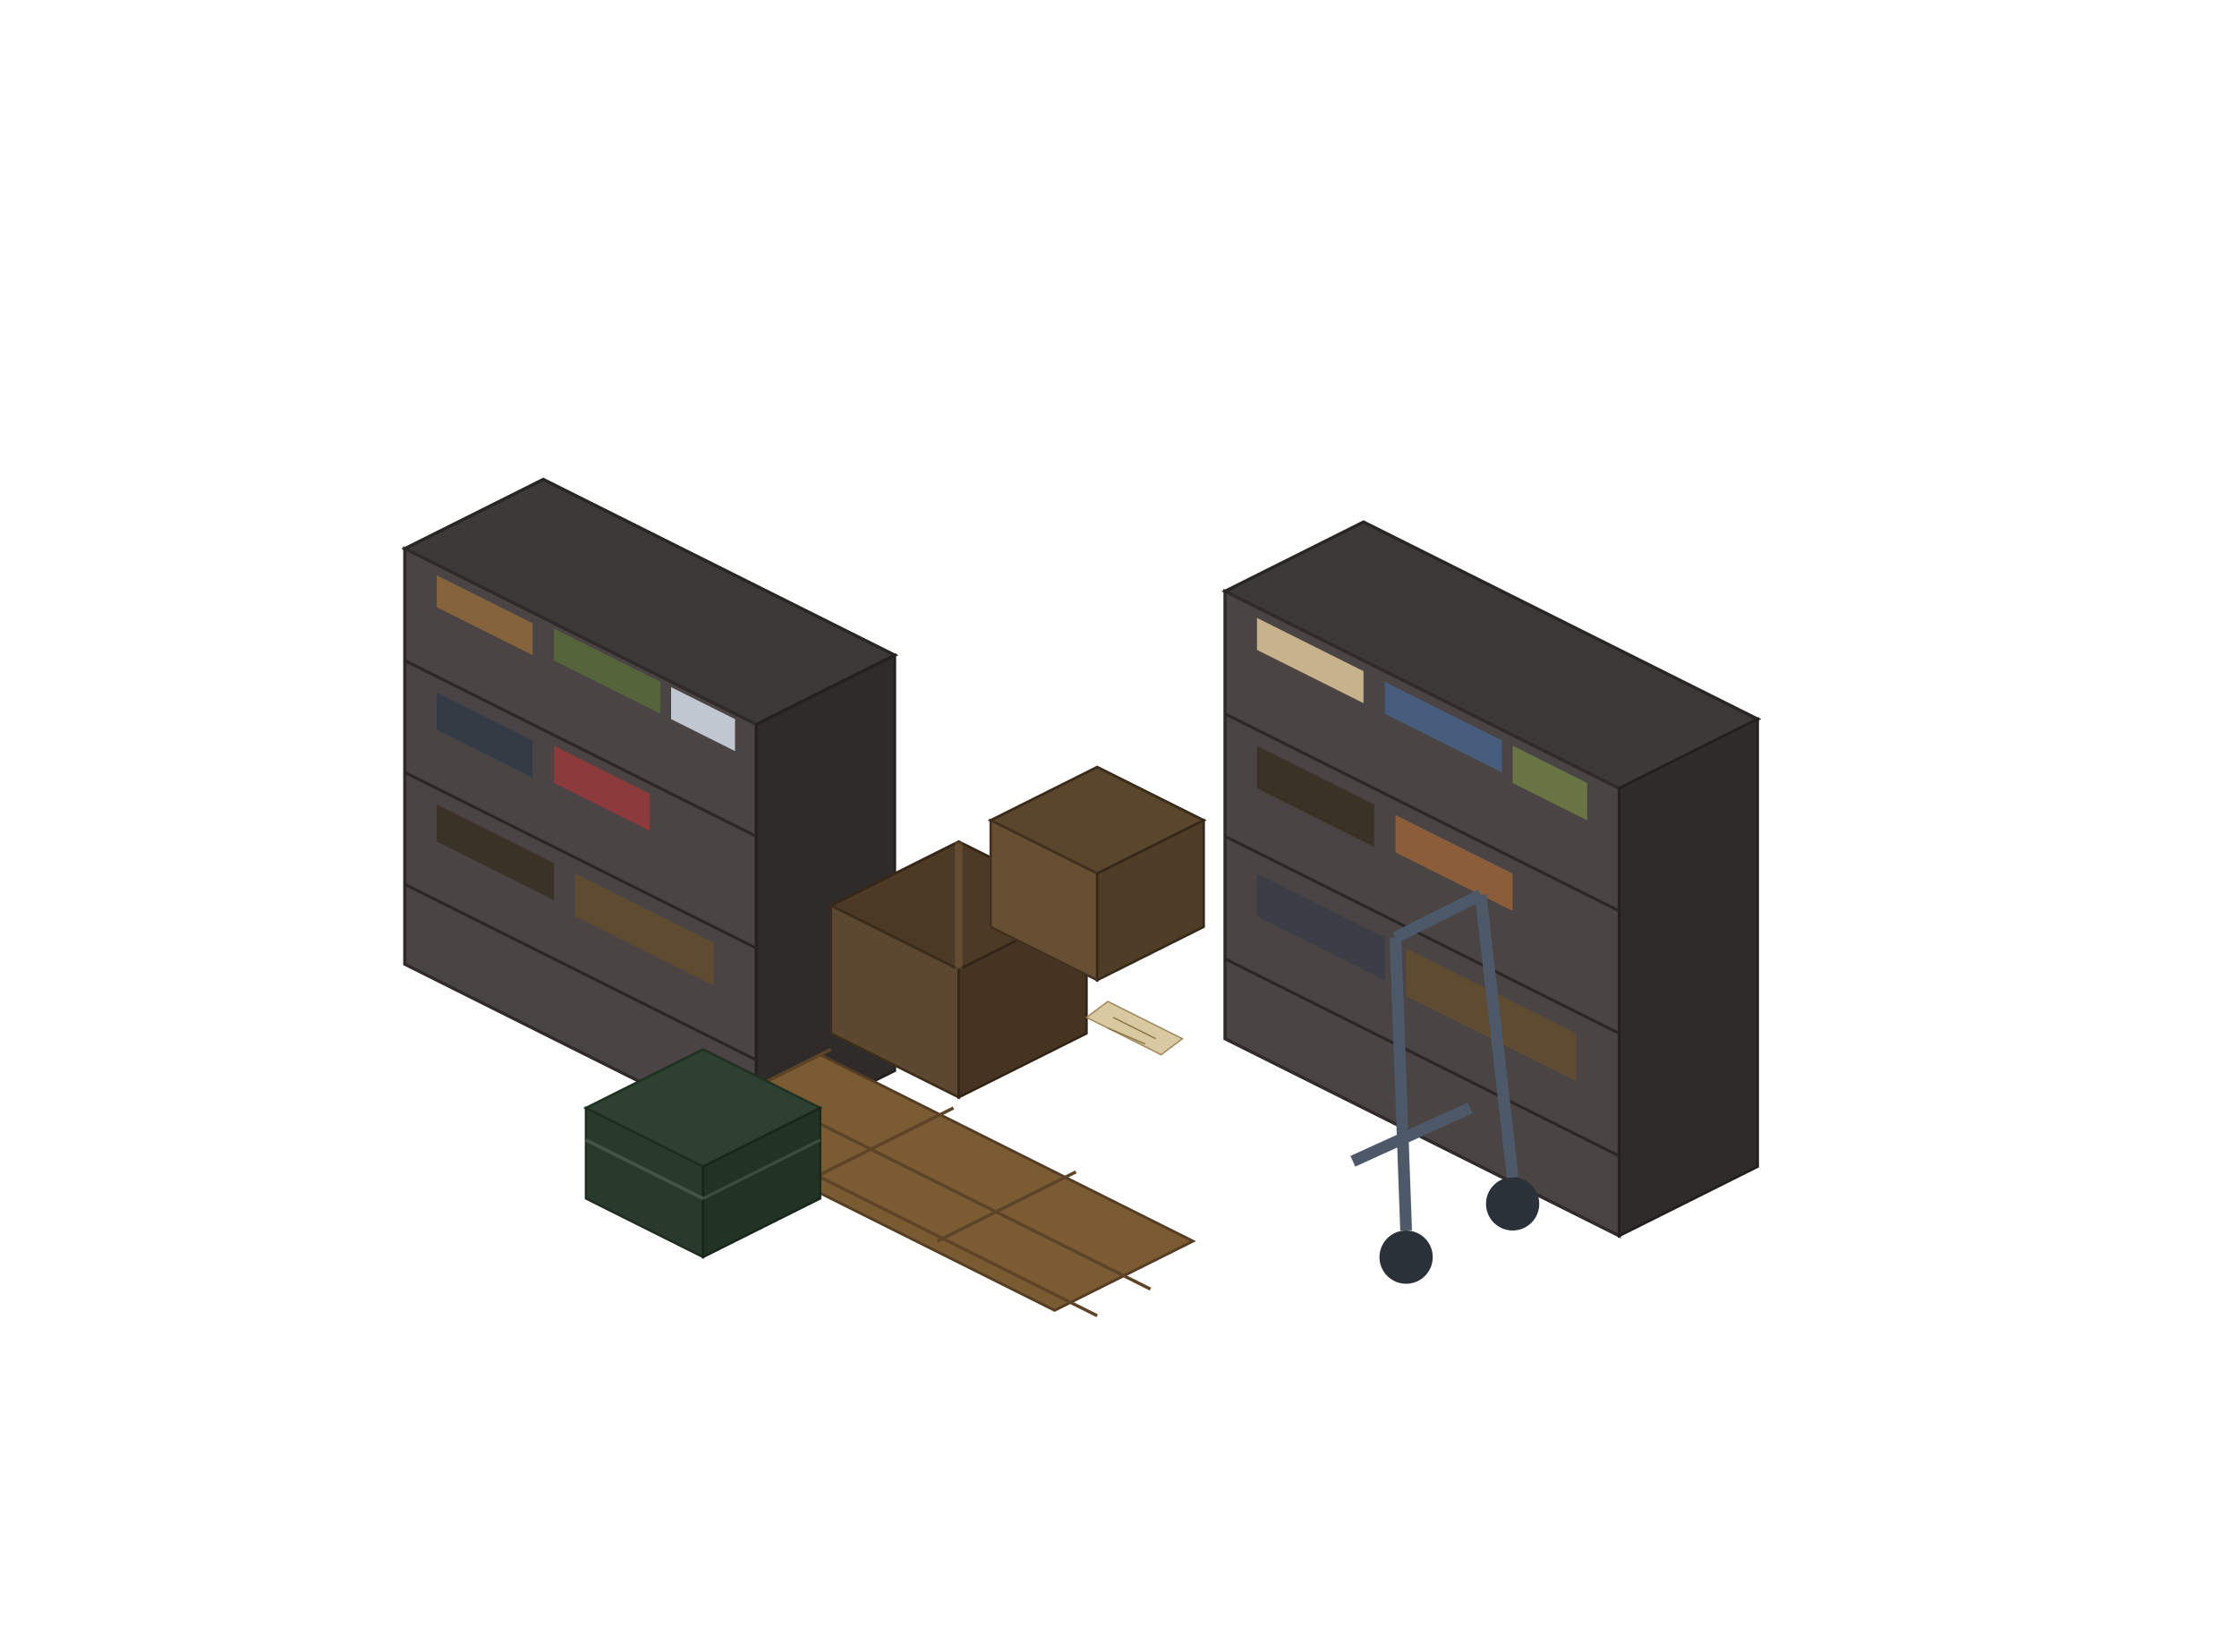
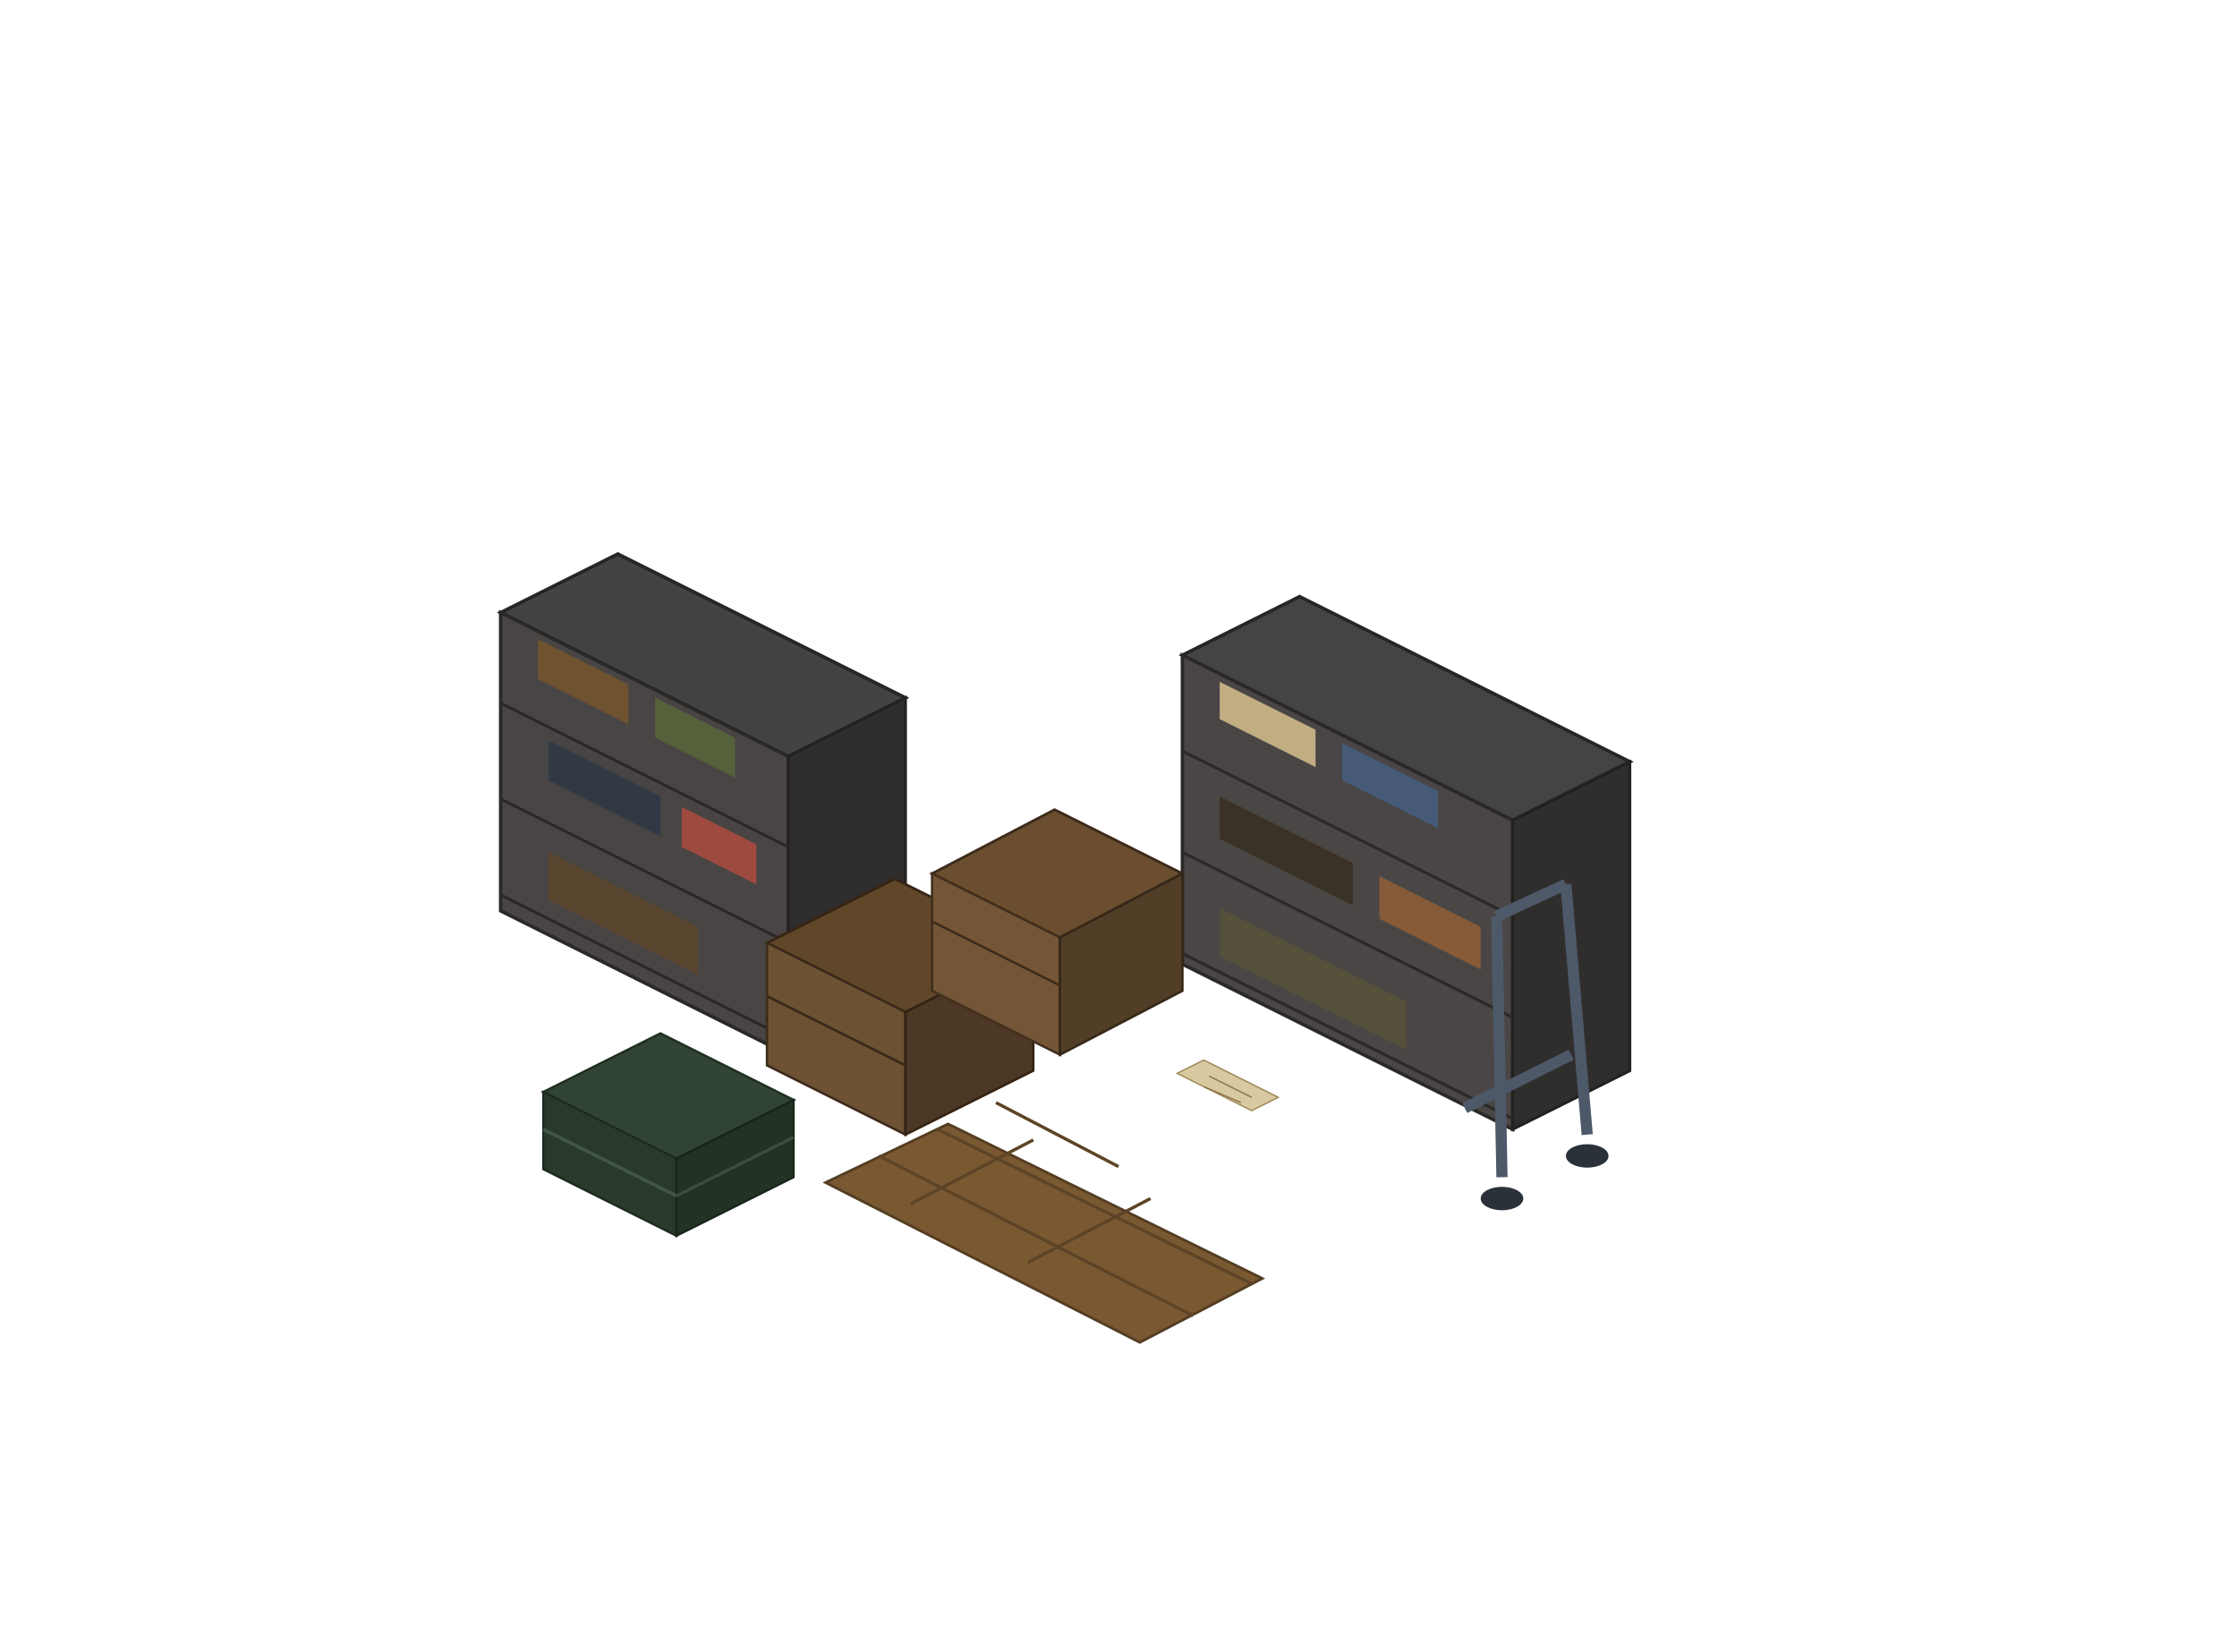
<svg xmlns="http://www.w3.org/2000/svg" viewBox="20 0 420 310">
-   <polygon points="122,90 188,123 162,136 96,103" fill="#3d3938" stroke="#282625" stroke-width="0.6" />
-   <polygon points="96,103 162,136 162,214 96,181" fill="#4a4444" stroke="#302b2b" stroke-width="0.6" />
-   <polygon points="188,123 162,136 162,214 188,201" fill="#302b2b" stroke="#242020" stroke-width="0.5" />
-   <line x1="96" y1="124" x2="162" y2="157" stroke="#2b2727" stroke-width="0.55" />
-   <line x1="96" y1="145" x2="162" y2="178" stroke="#2b2727" stroke-width="0.55" />
-   <line x1="96" y1="166" x2="162" y2="199" stroke="#2b2727" stroke-width="0.55" />
-   <polygon points="102,108 120,117 120,123 102,114" fill="#85633c" />
-   <polygon points="124,118 144,128 144,134 124,124" fill="#56643b" />
-   <polygon points="146,129 158,135 158,141 146,135" fill="#c0c7d0" />
-   <polygon points="102,130 120,139 120,146 102,137" fill="#353b45" />
-   <polygon points="124,140 142,149 142,156 124,147" fill="#8c3b3b" />
-   <polygon points="102,151 124,162 124,169 102,158" fill="#3b3227" />
-   <polygon points="128,164 154,177 154,185 128,172" fill="#5f4a32" />
-   <polygon points="276,98 350,135 324,148 250,111" fill="#3d3938" stroke="#282625" stroke-width="0.6" />
-   <polygon points="250,111 324,148 324,232 250,195" fill="#4a4444" stroke="#302b2b" stroke-width="0.6" />
-   <polygon points="350,135 324,148 324,232 350,219" fill="#302b2b" stroke="#242020" stroke-width="0.5" />
-   <line x1="250" y1="134" x2="324" y2="171" stroke="#2b2727" stroke-width="0.55" />
-   <line x1="250" y1="157" x2="324" y2="194" stroke="#2b2727" stroke-width="0.55" />
-   <line x1="250" y1="180" x2="324" y2="217" stroke="#2b2727" stroke-width="0.55" />
-   <polygon points="256,116 276,126 276,132 256,122" fill="#c6b38c" />
-   <polygon points="280,128 302,139 302,145 280,134" fill="#475b7c" />
-   <polygon points="304,140 318,147 318,154 304,147" fill="#6a7445" />
-   <polygon points="256,140 278,151 278,159 256,148" fill="#3b3227" />
-   <polygon points="282,153 304,164 304,171 282,160" fill="#8b5e39" />
-   <polygon points="256,164 280,176 280,184 256,172" fill="#3b3d46" />
-   <polygon points="284,178 316,194 316,203 284,187" fill="#5f4a32" />
-   <polygon points="174,198 244,233 218,246 148,211" fill="#7b5b34" stroke="#543d22" stroke-width="0.5" />
-   <line x1="166" y1="207" x2="236" y2="242" stroke="#5d4426" stroke-width="0.6" />
-   <line x1="156" y1="212" x2="226" y2="247" stroke="#5d4426" stroke-width="0.6" />
-   <line x1="176" y1="197" x2="150" y2="210" stroke="#5d4426" stroke-width="0.6" />
-   <line x1="199" y1="208" x2="173" y2="221" stroke="#5d4426" stroke-width="0.6" />
-   <line x1="222" y1="220" x2="196" y2="233" stroke="#5d4426" stroke-width="0.6" />
-   <polygon points="176,170 200,182 224,170 200,158" fill="#4d3a26" stroke="#362718" stroke-width="0.5" />
-   <polygon points="176,170 200,182 200,206 176,194" fill="#5c4730" stroke="#3b2c1c" stroke-width="0.45" />
-   <polygon points="200,182 224,170 224,194 200,206" fill="#453421" stroke="#322416" stroke-width="0.45" />
-   <line x1="200" y1="158" x2="200" y2="182" stroke="rgba(220,190,120,0.15)" stroke-width="1.4" />
-   <polygon points="206,154 226,164 246,154 226,144" fill="#5a452d" stroke="#3b2c1c" stroke-width="0.5" />
-   <polygon points="206,154 226,164 226,184 206,174" fill="#684f34" stroke="#42301e" stroke-width="0.45" />
-   <polygon points="226,164 246,154 246,174 226,184" fill="#503d28" stroke="#362818" stroke-width="0.45" />
-   <polygon points="130,208 152,219 174,208 152,197" fill="#2e4030" stroke="#203022" stroke-width="0.45" />
-   <polygon points="130,208 152,219 152,236 130,225" fill="#29392b" stroke="#1d2b1f" stroke-width="0.4" />
-   <polygon points="152,219 174,208 174,225 152,236" fill="#223224" stroke="#18261a" stroke-width="0.4" />
-   <line x1="130" y1="214" x2="152" y2="225" stroke="#415645" stroke-width="0.65" />
-   <line x1="152" y1="225" x2="174" y2="214" stroke="#3b4e3e" stroke-width="0.55" />
-   <polygon points="228,188 242,195 238,198 224,191" fill="#d8c9a1" stroke="#9d8658" stroke-width="0.25" />
-   <line x1="229" y1="191" x2="237" y2="195" stroke="#8b7346" stroke-width="0.25" />
-   <line x1="228" y1="193" x2="235" y2="196" stroke="#8b7346" stroke-width="0.25" />
-   <circle cx="284" cy="236" r="5" fill="#2b3138" />
-   <circle cx="304" cy="226" r="5" fill="#2b3138" />
-   <line x1="282" y1="176" x2="284" y2="231" stroke="#4d5968" stroke-width="2.2" />
-   <line x1="298" y1="168" x2="304" y2="221" stroke="#4d5968" stroke-width="2.2" />
-   <line x1="282" y1="176" x2="298" y2="168" stroke="#4d5968" stroke-width="2.2" />
-   <line x1="274" y1="218" x2="296" y2="208" stroke="#4d5968" stroke-width="2.2" />
+   <g id="left-rack">
+     <polygon points="136,104 190,131 168,142 114,115" fill="#444343" stroke="#272525" stroke-width="0.65" />
+     <polygon points="114,115 168,142 168,198 114,171" fill="#494544" stroke="#2b2928" stroke-width="0.65" />
+     <polygon points="190,131 168,142 168,198 190,187" fill="#302d2d" stroke="#242121" stroke-width="0.55" />
+     <line x1="114" y1="132" x2="168" y2="159" stroke="#2b2928" stroke-width="0.55" />
+     <line x1="114" y1="150" x2="168" y2="177" stroke="#2b2928" stroke-width="0.55" />
+     <line x1="114" y1="168" x2="168" y2="195" stroke="#2b2928" stroke-width="0.55" />
+     <polygon points="121,120 138,128.5 138,136 121,127.5" fill="#6f5331" />
+     <polygon points="143,131 158,138.5 158,146 143,138.5" fill="#55613a" />
+     <polygon points="123,139 144,149.5 144,157 123,146.5" fill="#303944" />
+     <polygon points="148,151.5 162,158.5 162,166 148,159" fill="#9f4a3f" />
+     <polygon points="123,160 151,174 151,183 123,169" fill="#5a452f" />
+   </g>
+   <g id="right-rack">
+     <polygon points="264,112 326,143 304,154 242,123" fill="#454444" stroke="#272525" stroke-width="0.65" />
+     <polygon points="242,123 304,154 304,212 242,181" fill="#4a4645" stroke="#2b2928" stroke-width="0.65" />
+     <polygon points="326,143 304,154 304,212 326,201" fill="#302d2d" stroke="#242121" stroke-width="0.55" />
+     <line x1="242" y1="141" x2="304" y2="172" stroke="#2b2928" stroke-width="0.55" />
+     <line x1="242" y1="160" x2="304" y2="191" stroke="#2b2928" stroke-width="0.55" />
+     <line x1="242" y1="179" x2="304" y2="210" stroke="#2b2928" stroke-width="0.55" />
+     <polygon points="249,128 267,137 267,144 249,135" fill="#c1ad82" />
+     <polygon points="272,139.5 290,148.5 290,155.5 272,146.5" fill="#465978" />
+     <polygon points="249,149.5 274,162 274,170 249,157.5" fill="#3b3227" />
+     <polygon points="279,164.5 298,174 298,182 279,172.5" fill="#875b38" />
+     <polygon points="249,170.5 284,188 284,197 249,179.5" fill="#555039" />
+   </g>
+   <g id="center-crates">
+     <polygon points="188,165 214,178 190,190 164,177" fill="#604729" stroke="#382516" stroke-width="0.5" />
+     <polygon points="164,177 190,190 190,213 164,200" fill="#6c5133" stroke="#3c2b1b" stroke-width="0.45" />
+     <polygon points="214,178 190,190 190,213 214,201" fill="#4c3824" stroke="#342315" stroke-width="0.45" />
+     <line x1="164" y1="187" x2="190" y2="200" stroke="#3c2b1b" stroke-width="0.5" />
+     <polygon points="218,152 242,164 219,176 195,164" fill="#6b4e2f" stroke="#3c2b1b" stroke-width="0.5" />
+     <polygon points="195,164 219,176 219,198 195,186" fill="#745637" stroke="#42301e" stroke-width="0.45" />
+     <polygon points="242,164 219,176 219,198 242,186" fill="#523d27" stroke="#362818" stroke-width="0.45" />
+     <line x1="195" y1="173" x2="219" y2="185" stroke="#3c2b1b" stroke-width="0.45" />
+   </g>
+   <g id="pallet">
+     <polygon points="198,211 257,240 234,252 175,222" fill="#7a5932" stroke="#543d22" stroke-width="0.5" />
+     <line x1="185" y1="217" x2="244" y2="247" stroke="#5d4426" stroke-width="0.6" />
+     <line x1="196" y1="212" x2="255" y2="241" stroke="#5d4426" stroke-width="0.6" />
+     <line x1="207" y1="207" x2="230" y2="219" stroke="#5d4426" stroke-width="0.6" />
+     <line x1="191" y1="226" x2="214" y2="214" stroke="#5d4426" stroke-width="0.6" />
+     <line x1="213" y1="237" x2="236" y2="225" stroke="#5d4426" stroke-width="0.6" />
+   </g>
+   <g id="gear-case">
+     <polygon points="122,205 147,217.5 169,206.5 144,194" fill="#314435" stroke="#203022" stroke-width="0.45" />
+     <polygon points="122,205 147,217.5 147,232 122,219.5" fill="#29392b" stroke="#1d2b1f" stroke-width="0.4" />
+     <polygon points="147,217.5 169,206.5 169,221 147,232" fill="#223224" stroke="#18261a" stroke-width="0.4" />
+     <line x1="122" y1="212" x2="147" y2="224.5" stroke="#415645" stroke-width="0.65" />
+     <line x1="147" y1="224.5" x2="169" y2="213.5" stroke="#3b4e3e" stroke-width="0.55" />
+   </g>
+   <g id="inventory-sheet">
+     <polygon points="246,199 260,206 255,208.5 241,201.5" fill="#d8c9a1" stroke="#9d8658" stroke-width="0.25" />
+     <line x1="247" y1="202" x2="255" y2="206" stroke="#8b7346" stroke-width="0.25" />
+     <line x1="246" y1="204" x2="253" y2="207" stroke="#8b7346" stroke-width="0.25" />
+   </g>
+   <g id="hand-truck">
+     <ellipse cx="302" cy="225" rx="4" ry="2.2" fill="#2b3138" />
+     <ellipse cx="318" cy="217" rx="4" ry="2.2" fill="#2b3138" />
+     <line x1="301" y1="172" x2="302" y2="221" stroke="#4d5968" stroke-width="2.1" />
+     <line x1="314" y1="166" x2="318" y2="213" stroke="#4d5968" stroke-width="2.1" />
+     <line x1="301" y1="172" x2="314" y2="166" stroke="#4d5968" stroke-width="2.1" />
+     <line x1="295" y1="208" x2="315" y2="198" stroke="#4d5968" stroke-width="2.1" />
+   </g>
</svg>
